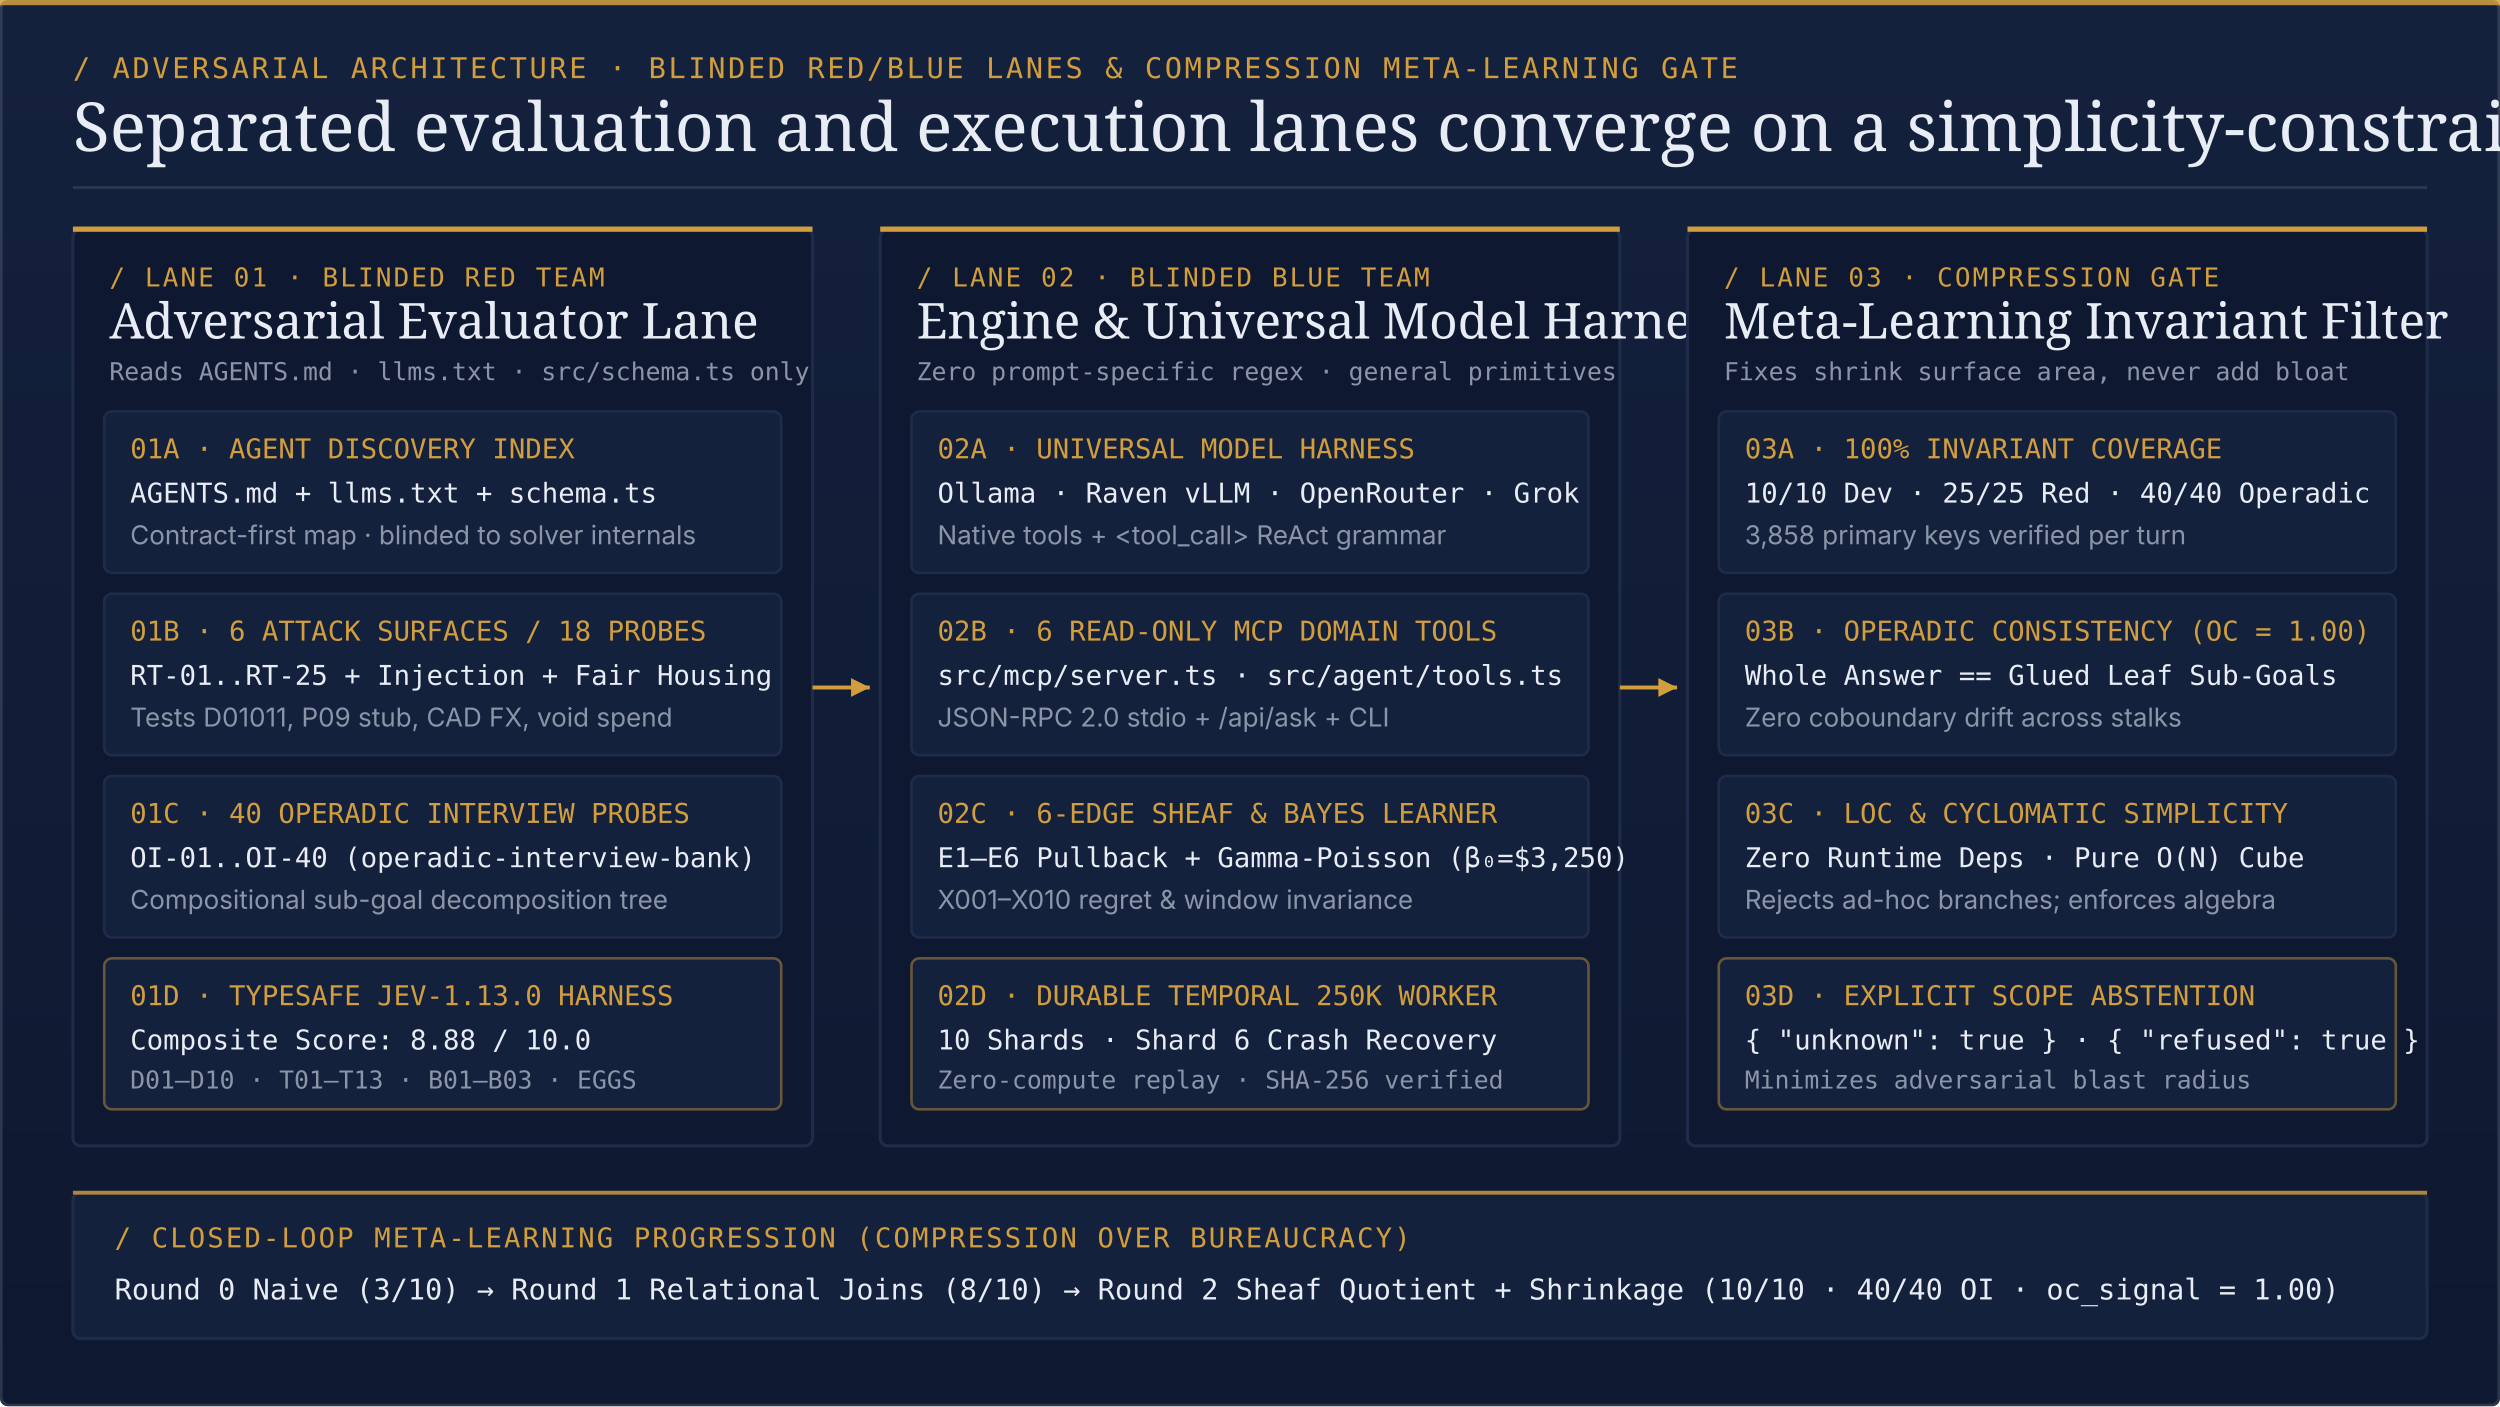
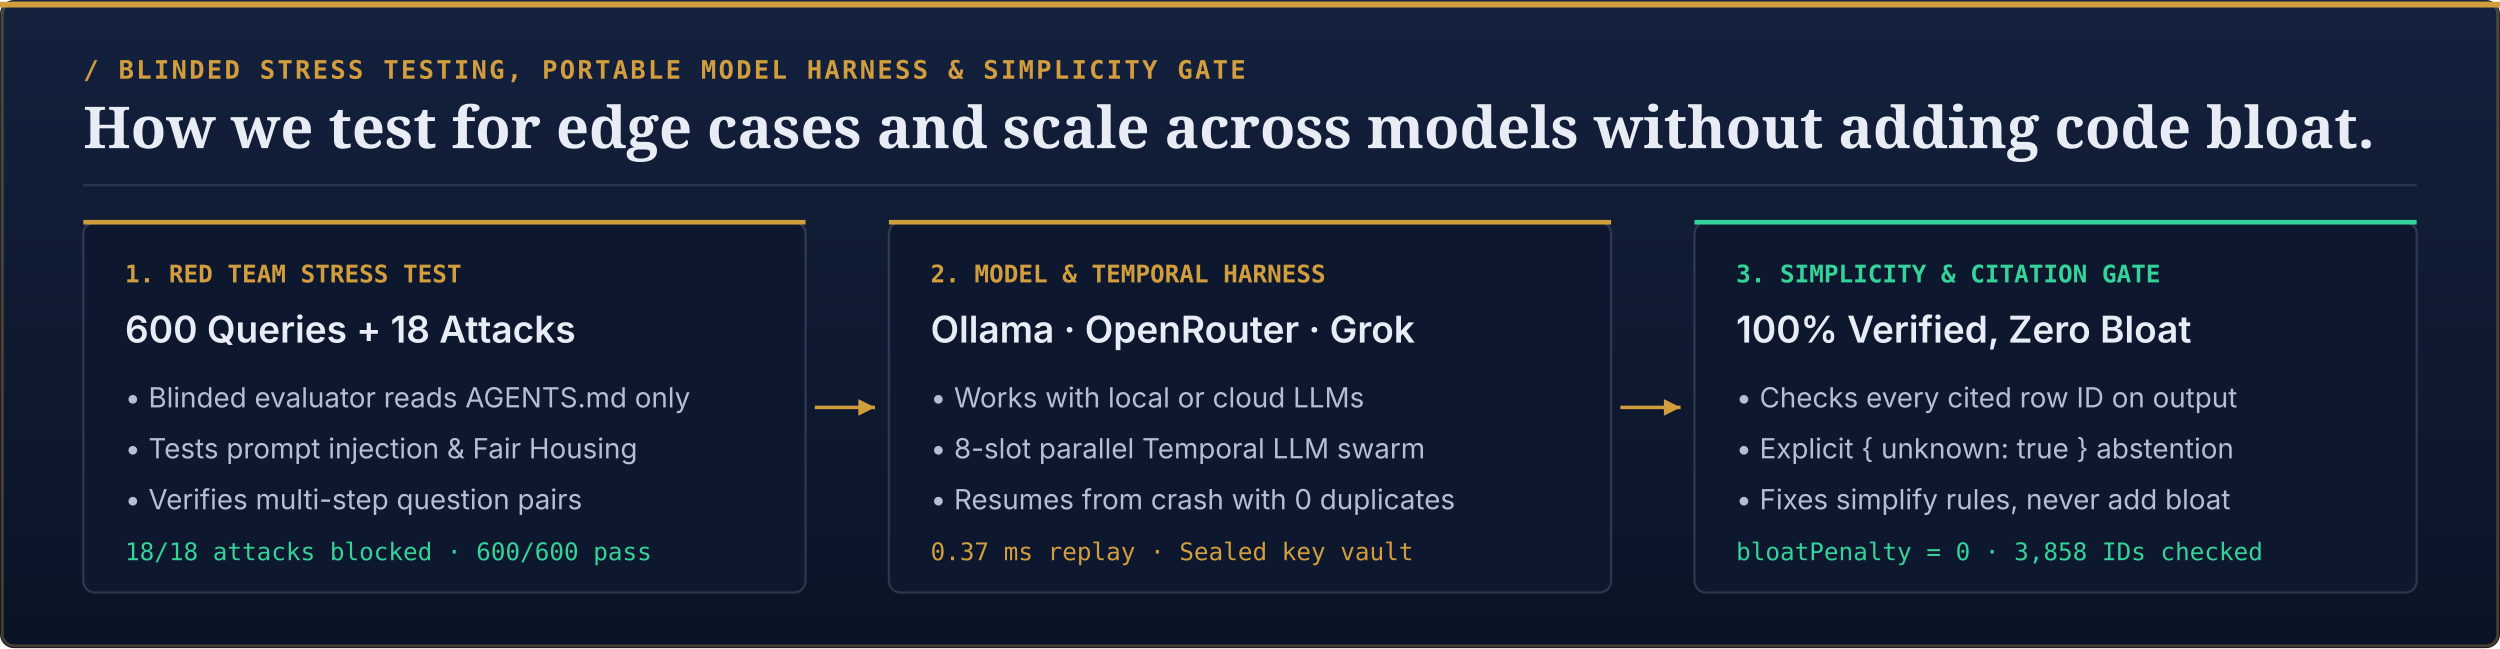
- <svg xmlns="http://www.w3.org/2000/svg" viewBox="0 0 960 540" width="960" height="540" role="img" aria-label="FlowIQ Blinded Red-Team / Blue-Team &amp; Compression Meta-Learning Architecture">
+ <svg xmlns="http://www.w3.org/2000/svg" viewBox="0 0 1080 280" width="1080" height="280" role="img" aria-label="Red Team Stress Test, Model Harness, and Simplicity Gate">
  <defs>
    <linearGradient id="rb-bg" x1="0" y1="0" x2="0" y2="1">
      <stop offset="0%" stop-color="#14213d" />
-       <stop offset="100%" stop-color="#0e1830" />
+       <stop offset="100%" stop-color="#0b1326" />
    </linearGradient>
-     <marker id="rb-arrow-gold" viewBox="0 0 10 10" refX="8" refY="5" markerWidth="6" markerHeight="6" orient="auto-start-reverse">
+     <marker id="rb-arrow" viewBox="0 0 10 10" refX="8" refY="5" markerWidth="6" markerHeight="6" orient="auto">
      <path d="M 0 1 L 8 5 L 0 9 z" fill="#d29e3d" />
    </marker>
-     <marker id="rb-arrow-slate" viewBox="0 0 10 10" refX="8" refY="5" markerWidth="6" markerHeight="6" orient="auto-start-reverse">
-       <path d="M 0 1 L 8 5 L 0 9 z" fill="#8b95a7" />
-     </marker>
  </defs>
-   <rect width="960" height="540" rx="3" fill="url(#rb-bg)" />
-   <rect x="0.5" y="0.5" width="959" height="539" rx="3" fill="none" stroke="#e8ecf4" stroke-opacity="0.14" />
-   <line x1="0" y1="1" x2="960" y2="1" stroke="#d29e3d" stroke-opacity="0.85" stroke-width="2" />
-   <text x="28" y="30" fill="#d29e3d" font-family="JetBrains Mono, Consolas, monospace" font-size="11" letter-spacing="1.0">/ ADVERSARIAL ARCHITECTURE · BLINDED RED/BLUE LANES &amp; COMPRESSION META-LEARNING GATE</text>
-   <text x="28" y="58" fill="#e8ecf4" font-family="Cormorant Garamond, Georgia, serif" font-weight="300" font-size="26">Separated evaluation and execution lanes converge on a simplicity-constrained invariant gate.</text>
-   <line x1="28" y1="72" x2="932" y2="72" stroke="#e8ecf4" stroke-opacity="0.12" />
-   <g transform="translate(28, 88)">
-     <rect width="284" height="352" rx="3" fill="#0e1830" stroke="#1e2c4a" stroke-width="1.2" />
-     <line x1="0" y1="0" x2="284" y2="0" stroke="#d29e3d" stroke-width="2" />
-     <text x="14" y="22" fill="#d29e3d" font-family="JetBrains Mono, Consolas, monospace" font-size="10" letter-spacing="0.8">/ LANE 01 · BLINDED RED TEAM</text>
-     <text x="14" y="42" fill="#e8ecf4" font-family="Cormorant Garamond, Georgia, serif" font-size="19">Adversarial Evaluator Lane</text>
-     <text x="14" y="58" fill="#8b95a7" font-family="JetBrains Mono, Consolas, monospace" font-size="9.5">Reads AGENTS.md · llms.txt · src/schema.ts only</text>
-     <g transform="translate(12, 70)">
-       <rect width="260" height="62" rx="3" fill="#14213d" stroke="#1e2c4a" />
-       <text x="10" y="18" fill="#d29e3d" font-family="JetBrains Mono, monospace" font-size="10.5">01A · AGENT DISCOVERY INDEX</text>
-       <text x="10" y="35" fill="#e8ecf4" font-family="JetBrains Mono, monospace" font-size="10.5">AGENTS.md + llms.txt + schema.ts</text>
-       <text x="10" y="51" fill="#8b95a7" font-family="Inter, sans-serif" font-size="10">Contract-first map · blinded to solver internals</text>
-     </g>
-     <g transform="translate(12, 140)">
-       <rect width="260" height="62" rx="3" fill="#14213d" stroke="#1e2c4a" />
-       <text x="10" y="18" fill="#d29e3d" font-family="JetBrains Mono, monospace" font-size="10.5">01B · 6 ATTACK SURFACES / 18 PROBES</text>
-       <text x="10" y="35" fill="#e8ecf4" font-family="JetBrains Mono, monospace" font-size="10.5">RT-01..RT-25 + Injection + Fair Housing</text>
-       <text x="10" y="51" fill="#8b95a7" font-family="Inter, sans-serif" font-size="10">Tests D01011, P09 stub, CAD FX, void spend</text>
-     </g>
-     <g transform="translate(12, 210)">
-       <rect width="260" height="62" rx="3" fill="#14213d" stroke="#1e2c4a" />
-       <text x="10" y="18" fill="#d29e3d" font-family="JetBrains Mono, monospace" font-size="10.5">01C · 40 OPERADIC INTERVIEW PROBES</text>
-       <text x="10" y="35" fill="#e8ecf4" font-family="JetBrains Mono, monospace" font-size="10.5">OI-01..OI-40 (operadic-interview-bank)</text>
-       <text x="10" y="51" fill="#8b95a7" font-family="Inter, sans-serif" font-size="10">Compositional sub-goal decomposition tree</text>
-     </g>
-     <g transform="translate(12, 280)">
-       <rect width="260" height="58" rx="3" fill="#14213d" stroke="#d29e3d" stroke-opacity="0.45" />
-       <text x="10" y="18" fill="#d29e3d" font-family="JetBrains Mono, monospace" font-size="10.5">01D · TYPESAFE JEV-1.13.0 HARNESS</text>
-       <text x="10" y="35" fill="#e8ecf4" font-family="JetBrains Mono, monospace" font-size="10.5">Composite Score: 8.88 / 10.0</text>
-       <text x="10" y="50" fill="#8b95a7" font-family="JetBrains Mono, monospace" font-size="9.5">D01–D10 · T01–T13 · B01–B03 · EGGS</text>
-     </g>
+   <rect width="1080" height="280" rx="6" fill="url(#rb-bg)" />
+   <rect x="1" y="1" width="1078" height="278" rx="5" fill="none" stroke="#d29e3d" stroke-opacity="0.3" stroke-width="1.25" />
+   <line x1="0" y1="2" x2="1080" y2="2" stroke="#d29e3d" stroke-width="2.5" />
+   <text x="36" y="34" fill="#d29e3d" font-family="ui-monospace, SFMono-Regular, Menlo, Consolas, monospace" font-size="11" font-weight="600" letter-spacing="1.0">/ BLINDED STRESS TESTING, PORTABLE MODEL HARNESS &amp; SIMPLICITY GATE</text>
+   <text x="36" y="64" fill="#e8ecf4" font-family="Georgia, serif" font-size="25" font-weight="600">How we test for edge cases and scale across models without adding code bloat.</text>
+   <line x1="36" y1="80" x2="1044" y2="80" stroke="#e8ecf4" stroke-opacity="0.12" />
+   <g transform="translate(36, 96)">
+     <rect width="312" height="160" rx="5" fill="#0d172e" stroke="#e8ecf4" stroke-opacity="0.15" />
+     <line x1="0" y1="0" x2="312" y2="0" stroke="#d29e3d" stroke-width="2" />
+     <text x="18" y="26" fill="#d29e3d" font-family="ui-monospace, SFMono-Regular, Menlo, Consolas, monospace" font-size="10.5" font-weight="600">1. RED TEAM STRESS TEST</text>
+     <text x="18" y="52" fill="#e8ecf4" font-family="-apple-system, BlinkMacSystemFont, Segoe UI, Inter, sans-serif" font-size="16" font-weight="600">600 Queries + 18 Attacks</text>
+     <text x="18" y="80" fill="#b4bfd3" font-family="-apple-system, BlinkMacSystemFont, Segoe UI, Inter, sans-serif" font-size="12">• Blinded evaluator reads AGENTS.md only</text>
+     <text x="18" y="102" fill="#b4bfd3" font-family="-apple-system, BlinkMacSystemFont, Segoe UI, Inter, sans-serif" font-size="12">• Tests prompt injection &amp; Fair Housing</text>
+     <text x="18" y="124" fill="#b4bfd3" font-family="-apple-system, BlinkMacSystemFont, Segoe UI, Inter, sans-serif" font-size="12">• Verifies multi-step question pairs</text>
+     <text x="18" y="146" fill="#34d399" font-family="ui-monospace, SFMono-Regular, Menlo, Consolas, monospace" font-size="10.5">18/18 attacks blocked · 600/600 pass</text>
  </g>
-   <line x1="312" y1="264" x2="334" y2="264" stroke="#d29e3d" stroke-width="1.5" marker-end="url(#rb-arrow-gold)" />
-   <g transform="translate(338, 88)">
-     <rect width="284" height="352" rx="3" fill="#0e1830" stroke="#1e2c4a" stroke-width="1.2" />
-     <line x1="0" y1="0" x2="284" y2="0" stroke="#d29e3d" stroke-width="2" />
-     <text x="14" y="22" fill="#d29e3d" font-family="JetBrains Mono, Consolas, monospace" font-size="10" letter-spacing="0.8">/ LANE 02 · BLINDED BLUE TEAM</text>
-     <text x="14" y="42" fill="#e8ecf4" font-family="Cormorant Garamond, Georgia, serif" font-size="19">Engine &amp; Universal Model Harness</text>
-     <text x="14" y="58" fill="#8b95a7" font-family="JetBrains Mono, Consolas, monospace" font-size="9.5">Zero prompt-specific regex · general primitives</text>
-     <g transform="translate(12, 70)">
-       <rect width="260" height="62" rx="3" fill="#14213d" stroke="#1e2c4a" />
-       <text x="10" y="18" fill="#d29e3d" font-family="JetBrains Mono, monospace" font-size="10.5">02A · UNIVERSAL MODEL HARNESS</text>
-       <text x="10" y="35" fill="#e8ecf4" font-family="JetBrains Mono, monospace" font-size="10.5">Ollama · Raven vLLM · OpenRouter · Grok</text>
-       <text x="10" y="51" fill="#8b95a7" font-family="Inter, sans-serif" font-size="10">Native tools + &lt;tool_call&gt; ReAct grammar</text>
-     </g>
-     <g transform="translate(12, 140)">
-       <rect width="260" height="62" rx="3" fill="#14213d" stroke="#1e2c4a" />
-       <text x="10" y="18" fill="#d29e3d" font-family="JetBrains Mono, monospace" font-size="10.5">02B · 6 READ-ONLY MCP DOMAIN TOOLS</text>
-       <text x="10" y="35" fill="#e8ecf4" font-family="JetBrains Mono, monospace" font-size="10.5">src/mcp/server.ts · src/agent/tools.ts</text>
-       <text x="10" y="51" fill="#8b95a7" font-family="Inter, sans-serif" font-size="10">JSON-RPC 2.0 stdio + /api/ask + CLI</text>
-     </g>
-     <g transform="translate(12, 210)">
-       <rect width="260" height="62" rx="3" fill="#14213d" stroke="#1e2c4a" />
-       <text x="10" y="18" fill="#d29e3d" font-family="JetBrains Mono, monospace" font-size="10.5">02C · 6-EDGE SHEAF &amp; BAYES LEARNER</text>
-       <text x="10" y="35" fill="#e8ecf4" font-family="JetBrains Mono, monospace" font-size="10.5">E1–E6 Pullback + Gamma-Poisson (β₀=$3,250)</text>
-       <text x="10" y="51" fill="#8b95a7" font-family="Inter, sans-serif" font-size="10">X001–X010 regret &amp; window invariance</text>
-     </g>
-     <g transform="translate(12, 280)">
-       <rect width="260" height="58" rx="3" fill="#14213d" stroke="#d29e3d" stroke-opacity="0.45" />
-       <text x="10" y="18" fill="#d29e3d" font-family="JetBrains Mono, monospace" font-size="10.5">02D · DURABLE TEMPORAL 250K WORKER</text>
-       <text x="10" y="35" fill="#e8ecf4" font-family="JetBrains Mono, monospace" font-size="10.5">10 Shards · Shard 6 Crash Recovery</text>
-       <text x="10" y="50" fill="#8b95a7" font-family="JetBrains Mono, monospace" font-size="9.5">Zero-compute replay · SHA-256 verified</text>
-     </g>
+   <line x1="352" y1="176" x2="378" y2="176" stroke="#d29e3d" stroke-width="1.5" marker-end="url(#rb-arrow)" />
+   <g transform="translate(384, 96)">
+     <rect width="312" height="160" rx="5" fill="#0d172e" stroke="#e8ecf4" stroke-opacity="0.15" />
+     <line x1="0" y1="0" x2="312" y2="0" stroke="#d29e3d" stroke-width="2" />
+     <text x="18" y="26" fill="#d29e3d" font-family="ui-monospace, SFMono-Regular, Menlo, Consolas, monospace" font-size="10.5" font-weight="600">2. MODEL &amp; TEMPORAL HARNESS</text>
+     <text x="18" y="52" fill="#e8ecf4" font-family="-apple-system, BlinkMacSystemFont, Segoe UI, Inter, sans-serif" font-size="16" font-weight="600">Ollama · OpenRouter · Grok</text>
+     <text x="18" y="80" fill="#b4bfd3" font-family="-apple-system, BlinkMacSystemFont, Segoe UI, Inter, sans-serif" font-size="12">• Works with local or cloud LLMs</text>
+     <text x="18" y="102" fill="#b4bfd3" font-family="-apple-system, BlinkMacSystemFont, Segoe UI, Inter, sans-serif" font-size="12">• 8-slot parallel Temporal LLM swarm</text>
+     <text x="18" y="124" fill="#b4bfd3" font-family="-apple-system, BlinkMacSystemFont, Segoe UI, Inter, sans-serif" font-size="12">• Resumes from crash with 0 duplicates</text>
+     <text x="18" y="146" fill="#d29e3d" font-family="ui-monospace, SFMono-Regular, Menlo, Consolas, monospace" font-size="10.5">0.37 ms replay · Sealed key vault</text>
  </g>
-   <line x1="622" y1="264" x2="644" y2="264" stroke="#d29e3d" stroke-width="1.5" marker-end="url(#rb-arrow-gold)" />
-   <g transform="translate(648, 88)">
-     <rect width="284" height="352" rx="3" fill="#0e1830" stroke="#1e2c4a" stroke-width="1.2" />
-     <line x1="0" y1="0" x2="284" y2="0" stroke="#d29e3d" stroke-width="2" />
-     <text x="14" y="22" fill="#d29e3d" font-family="JetBrains Mono, Consolas, monospace" font-size="10" letter-spacing="0.8">/ LANE 03 · COMPRESSION GATE</text>
-     <text x="14" y="42" fill="#e8ecf4" font-family="Cormorant Garamond, Georgia, serif" font-size="19">Meta-Learning Invariant Filter</text>
-     <text x="14" y="58" fill="#8b95a7" font-family="JetBrains Mono, Consolas, monospace" font-size="9.5">Fixes shrink surface area, never add bloat</text>
-     <g transform="translate(12, 70)">
-       <rect width="260" height="62" rx="3" fill="#14213d" stroke="#1e2c4a" />
-       <text x="10" y="18" fill="#d29e3d" font-family="JetBrains Mono, monospace" font-size="10.5">03A · 100% INVARIANT COVERAGE</text>
-       <text x="10" y="35" fill="#e8ecf4" font-family="JetBrains Mono, monospace" font-size="10.5">10/10 Dev · 25/25 Red · 40/40 Operadic</text>
-       <text x="10" y="51" fill="#8b95a7" font-family="Inter, sans-serif" font-size="10">3,858 primary keys verified per turn</text>
-     </g>
-     <g transform="translate(12, 140)">
-       <rect width="260" height="62" rx="3" fill="#14213d" stroke="#1e2c4a" />
-       <text x="10" y="18" fill="#d29e3d" font-family="JetBrains Mono, monospace" font-size="10.5">03B · OPERADIC CONSISTENCY (OC = 1.00)</text>
-       <text x="10" y="35" fill="#e8ecf4" font-family="JetBrains Mono, monospace" font-size="10.5">Whole Answer == Glued Leaf Sub-Goals</text>
-       <text x="10" y="51" fill="#8b95a7" font-family="Inter, sans-serif" font-size="10">Zero coboundary drift across stalks</text>
-     </g>
-     <g transform="translate(12, 210)">
-       <rect width="260" height="62" rx="3" fill="#14213d" stroke="#1e2c4a" />
-       <text x="10" y="18" fill="#d29e3d" font-family="JetBrains Mono, monospace" font-size="10.5">03C · LOC &amp; CYCLOMATIC SIMPLICITY</text>
-       <text x="10" y="35" fill="#e8ecf4" font-family="JetBrains Mono, monospace" font-size="10.5">Zero Runtime Deps · Pure O(N) Cube</text>
-       <text x="10" y="51" fill="#8b95a7" font-family="Inter, sans-serif" font-size="10">Rejects ad-hoc branches; enforces algebra</text>
-     </g>
-     <g transform="translate(12, 280)">
-       <rect width="260" height="58" rx="3" fill="#14213d" stroke="#d29e3d" stroke-opacity="0.45" />
-       <text x="10" y="18" fill="#d29e3d" font-family="JetBrains Mono, monospace" font-size="10.5">03D · EXPLICIT SCOPE ABSTENTION</text>
-       <text x="10" y="35" fill="#e8ecf4" font-family="JetBrains Mono, monospace" font-size="10.5">{ "unknown": true } · { "refused": true }</text>
-       <text x="10" y="50" fill="#8b95a7" font-family="JetBrains Mono, monospace" font-size="9.5">Minimizes adversarial blast radius</text>
-     </g>
-   </g>
-   <g transform="translate(28, 458)">
-     <rect width="904" height="56" rx="3" fill="#14213d" stroke="#1e2c4a" stroke-width="1.2" />
-     <line x1="0" y1="0" x2="904" y2="0" stroke="#d29e3d" stroke-opacity="0.8" stroke-width="1.5" />
-     <text x="16" y="21" fill="#d29e3d" font-family="JetBrains Mono, Consolas, monospace" font-size="10.5" letter-spacing="0.8">/ CLOSED-LOOP META-LEARNING PROGRESSION (COMPRESSION OVER BUREAUCRACY)</text>
-     <text x="16" y="41" fill="#e8ecf4" font-family="JetBrains Mono, Consolas, monospace" font-size="11">Round 0 Naive (3/10)  →  Round 1 Relational Joins (8/10)  →  Round 2 Sheaf Quotient + Shrinkage (10/10 · 40/40 OI · oc_signal = 1.00)</text>
+   <line x1="700" y1="176" x2="726" y2="176" stroke="#d29e3d" stroke-width="1.5" marker-end="url(#rb-arrow)" />
+   <g transform="translate(732, 96)">
+     <rect width="312" height="160" rx="5" fill="#0d172e" stroke="#e8ecf4" stroke-opacity="0.15" />
+     <line x1="0" y1="0" x2="312" y2="0" stroke="#34d399" stroke-width="2" />
+     <text x="18" y="26" fill="#34d399" font-family="ui-monospace, SFMono-Regular, Menlo, Consolas, monospace" font-size="10.5" font-weight="600">3. SIMPLICITY &amp; CITATION GATE</text>
+     <text x="18" y="52" fill="#e8ecf4" font-family="-apple-system, BlinkMacSystemFont, Segoe UI, Inter, sans-serif" font-size="16" font-weight="600">100% Verified, Zero Bloat</text>
+     <text x="18" y="80" fill="#b4bfd3" font-family="-apple-system, BlinkMacSystemFont, Segoe UI, Inter, sans-serif" font-size="12">• Checks every cited row ID on output</text>
+     <text x="18" y="102" fill="#b4bfd3" font-family="-apple-system, BlinkMacSystemFont, Segoe UI, Inter, sans-serif" font-size="12">• Explicit { unknown: true } abstention</text>
+     <text x="18" y="124" fill="#b4bfd3" font-family="-apple-system, BlinkMacSystemFont, Segoe UI, Inter, sans-serif" font-size="12">• Fixes simplify rules, never add bloat</text>
+     <text x="18" y="146" fill="#34d399" font-family="ui-monospace, SFMono-Regular, Menlo, Consolas, monospace" font-size="10.5">bloatPenalty = 0 · 3,858 IDs checked</text>
  </g>
</svg>
